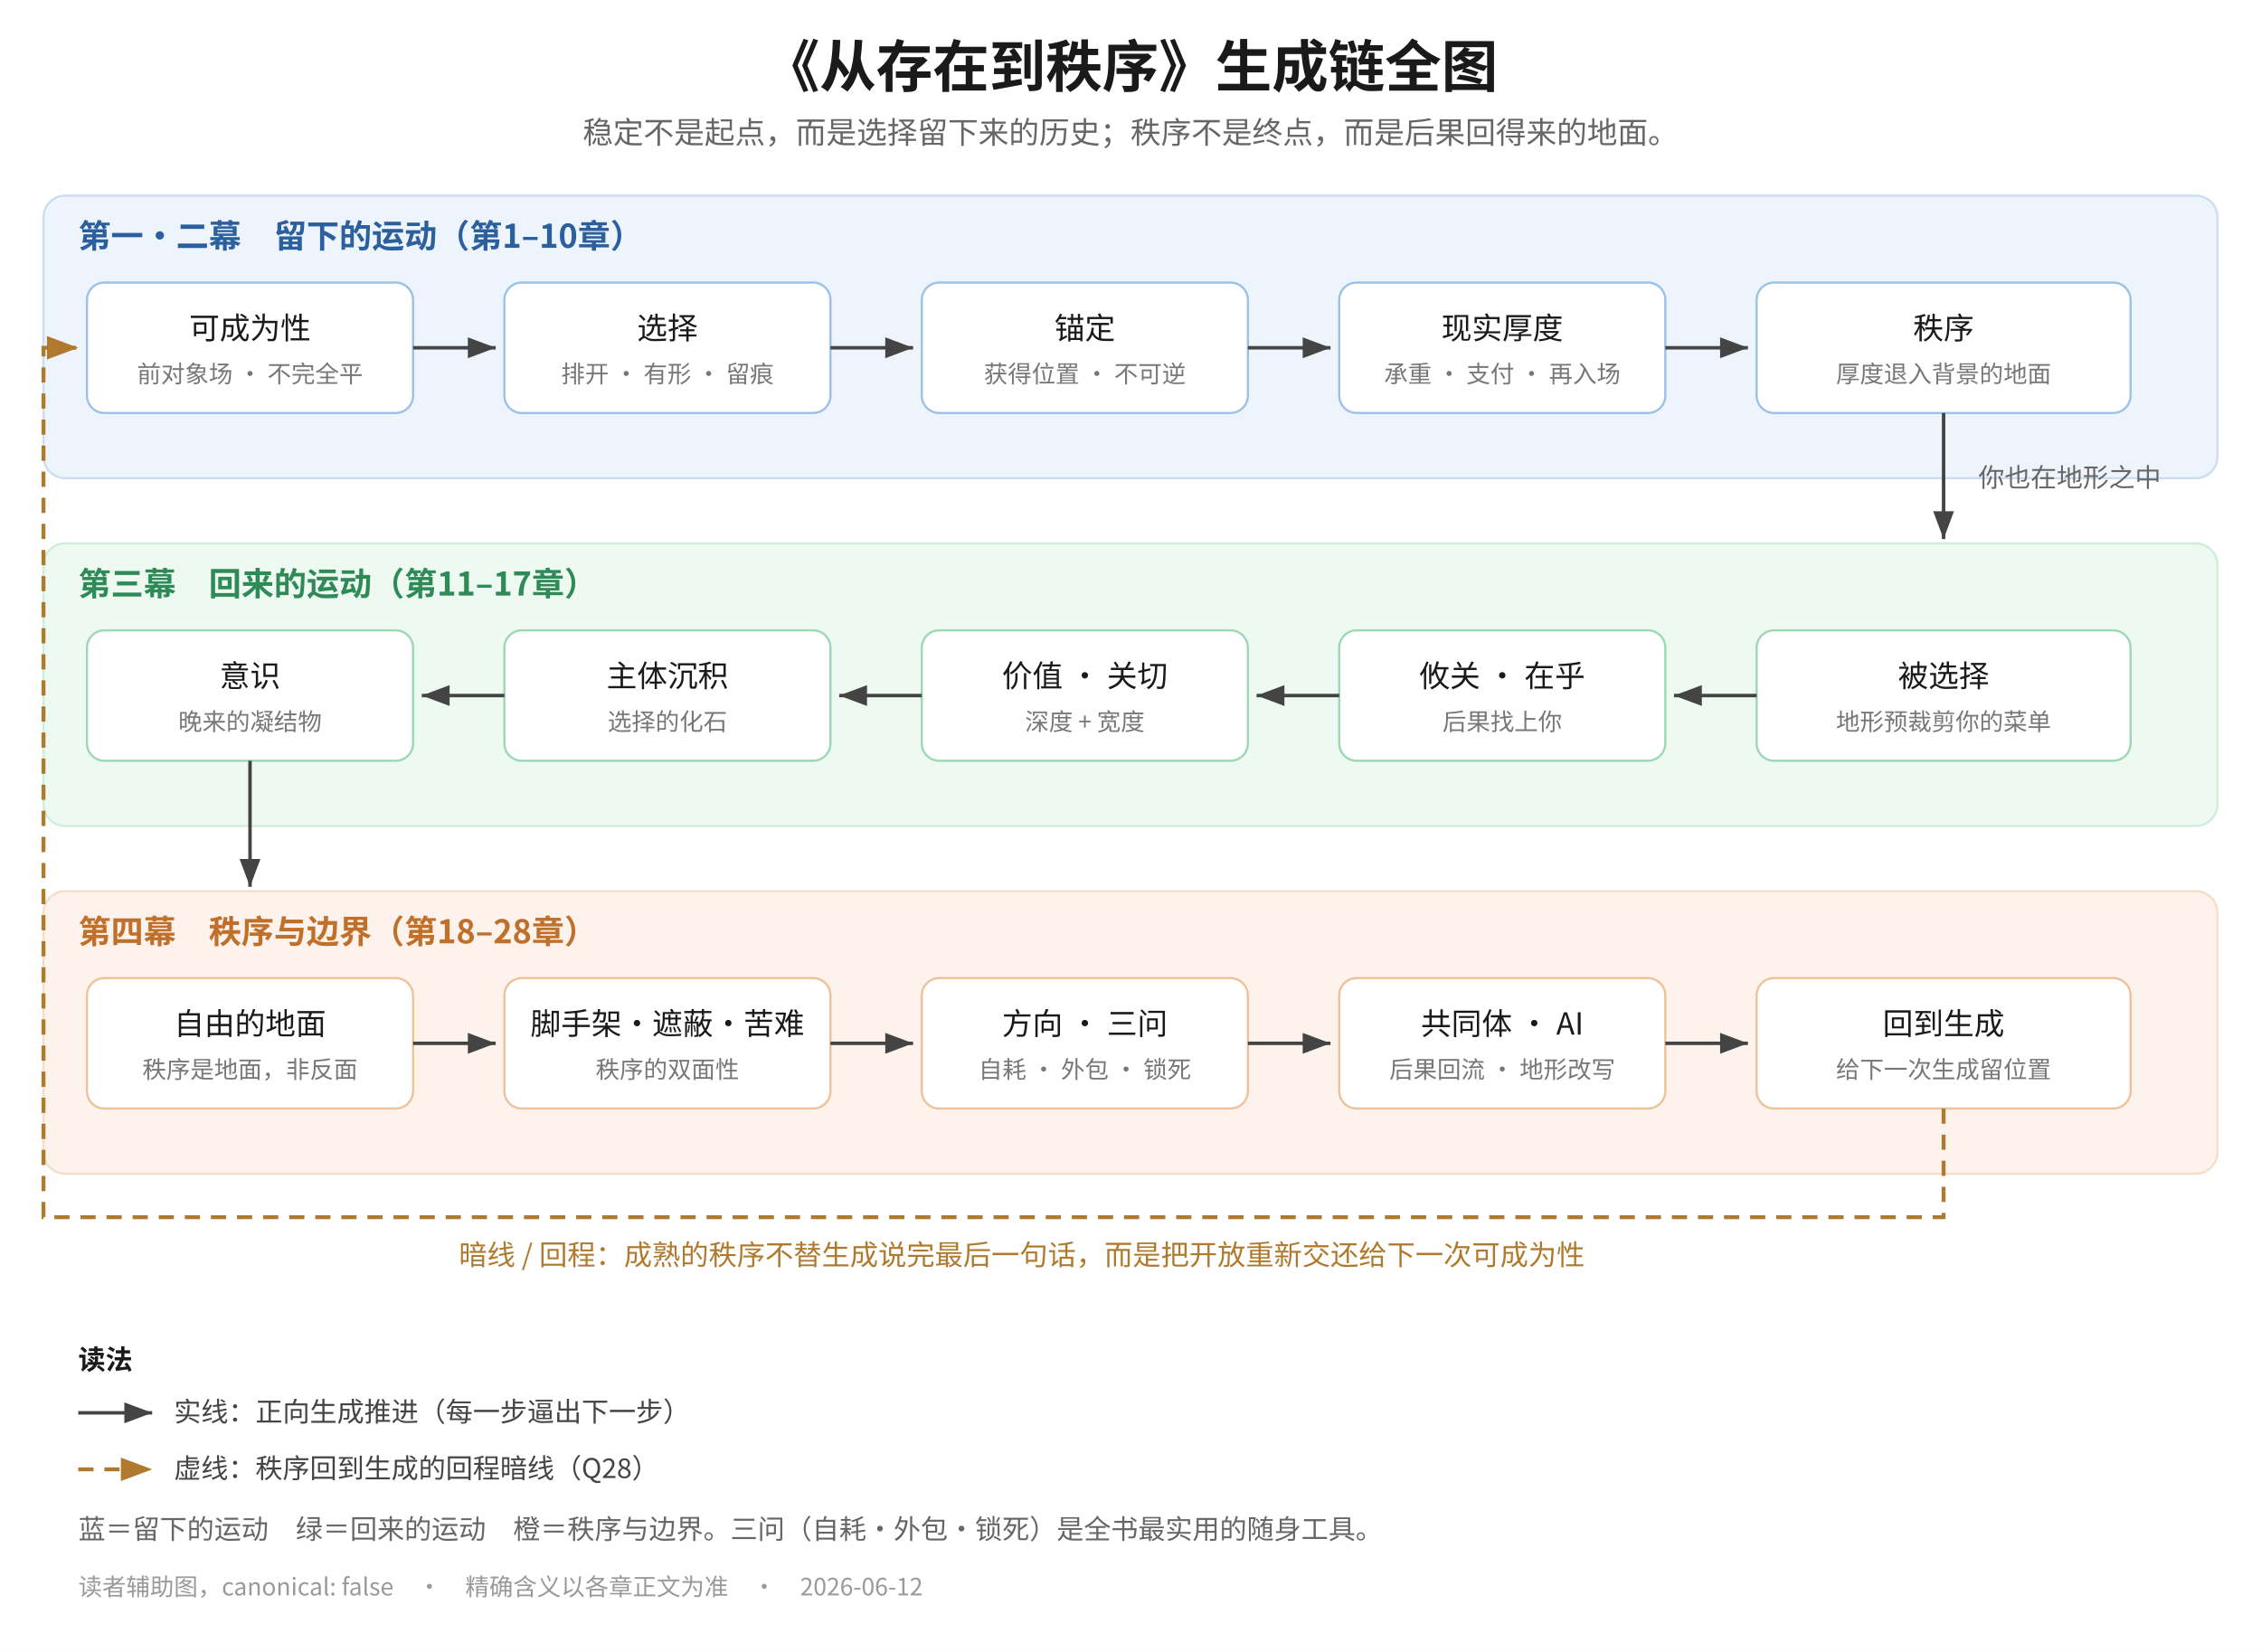
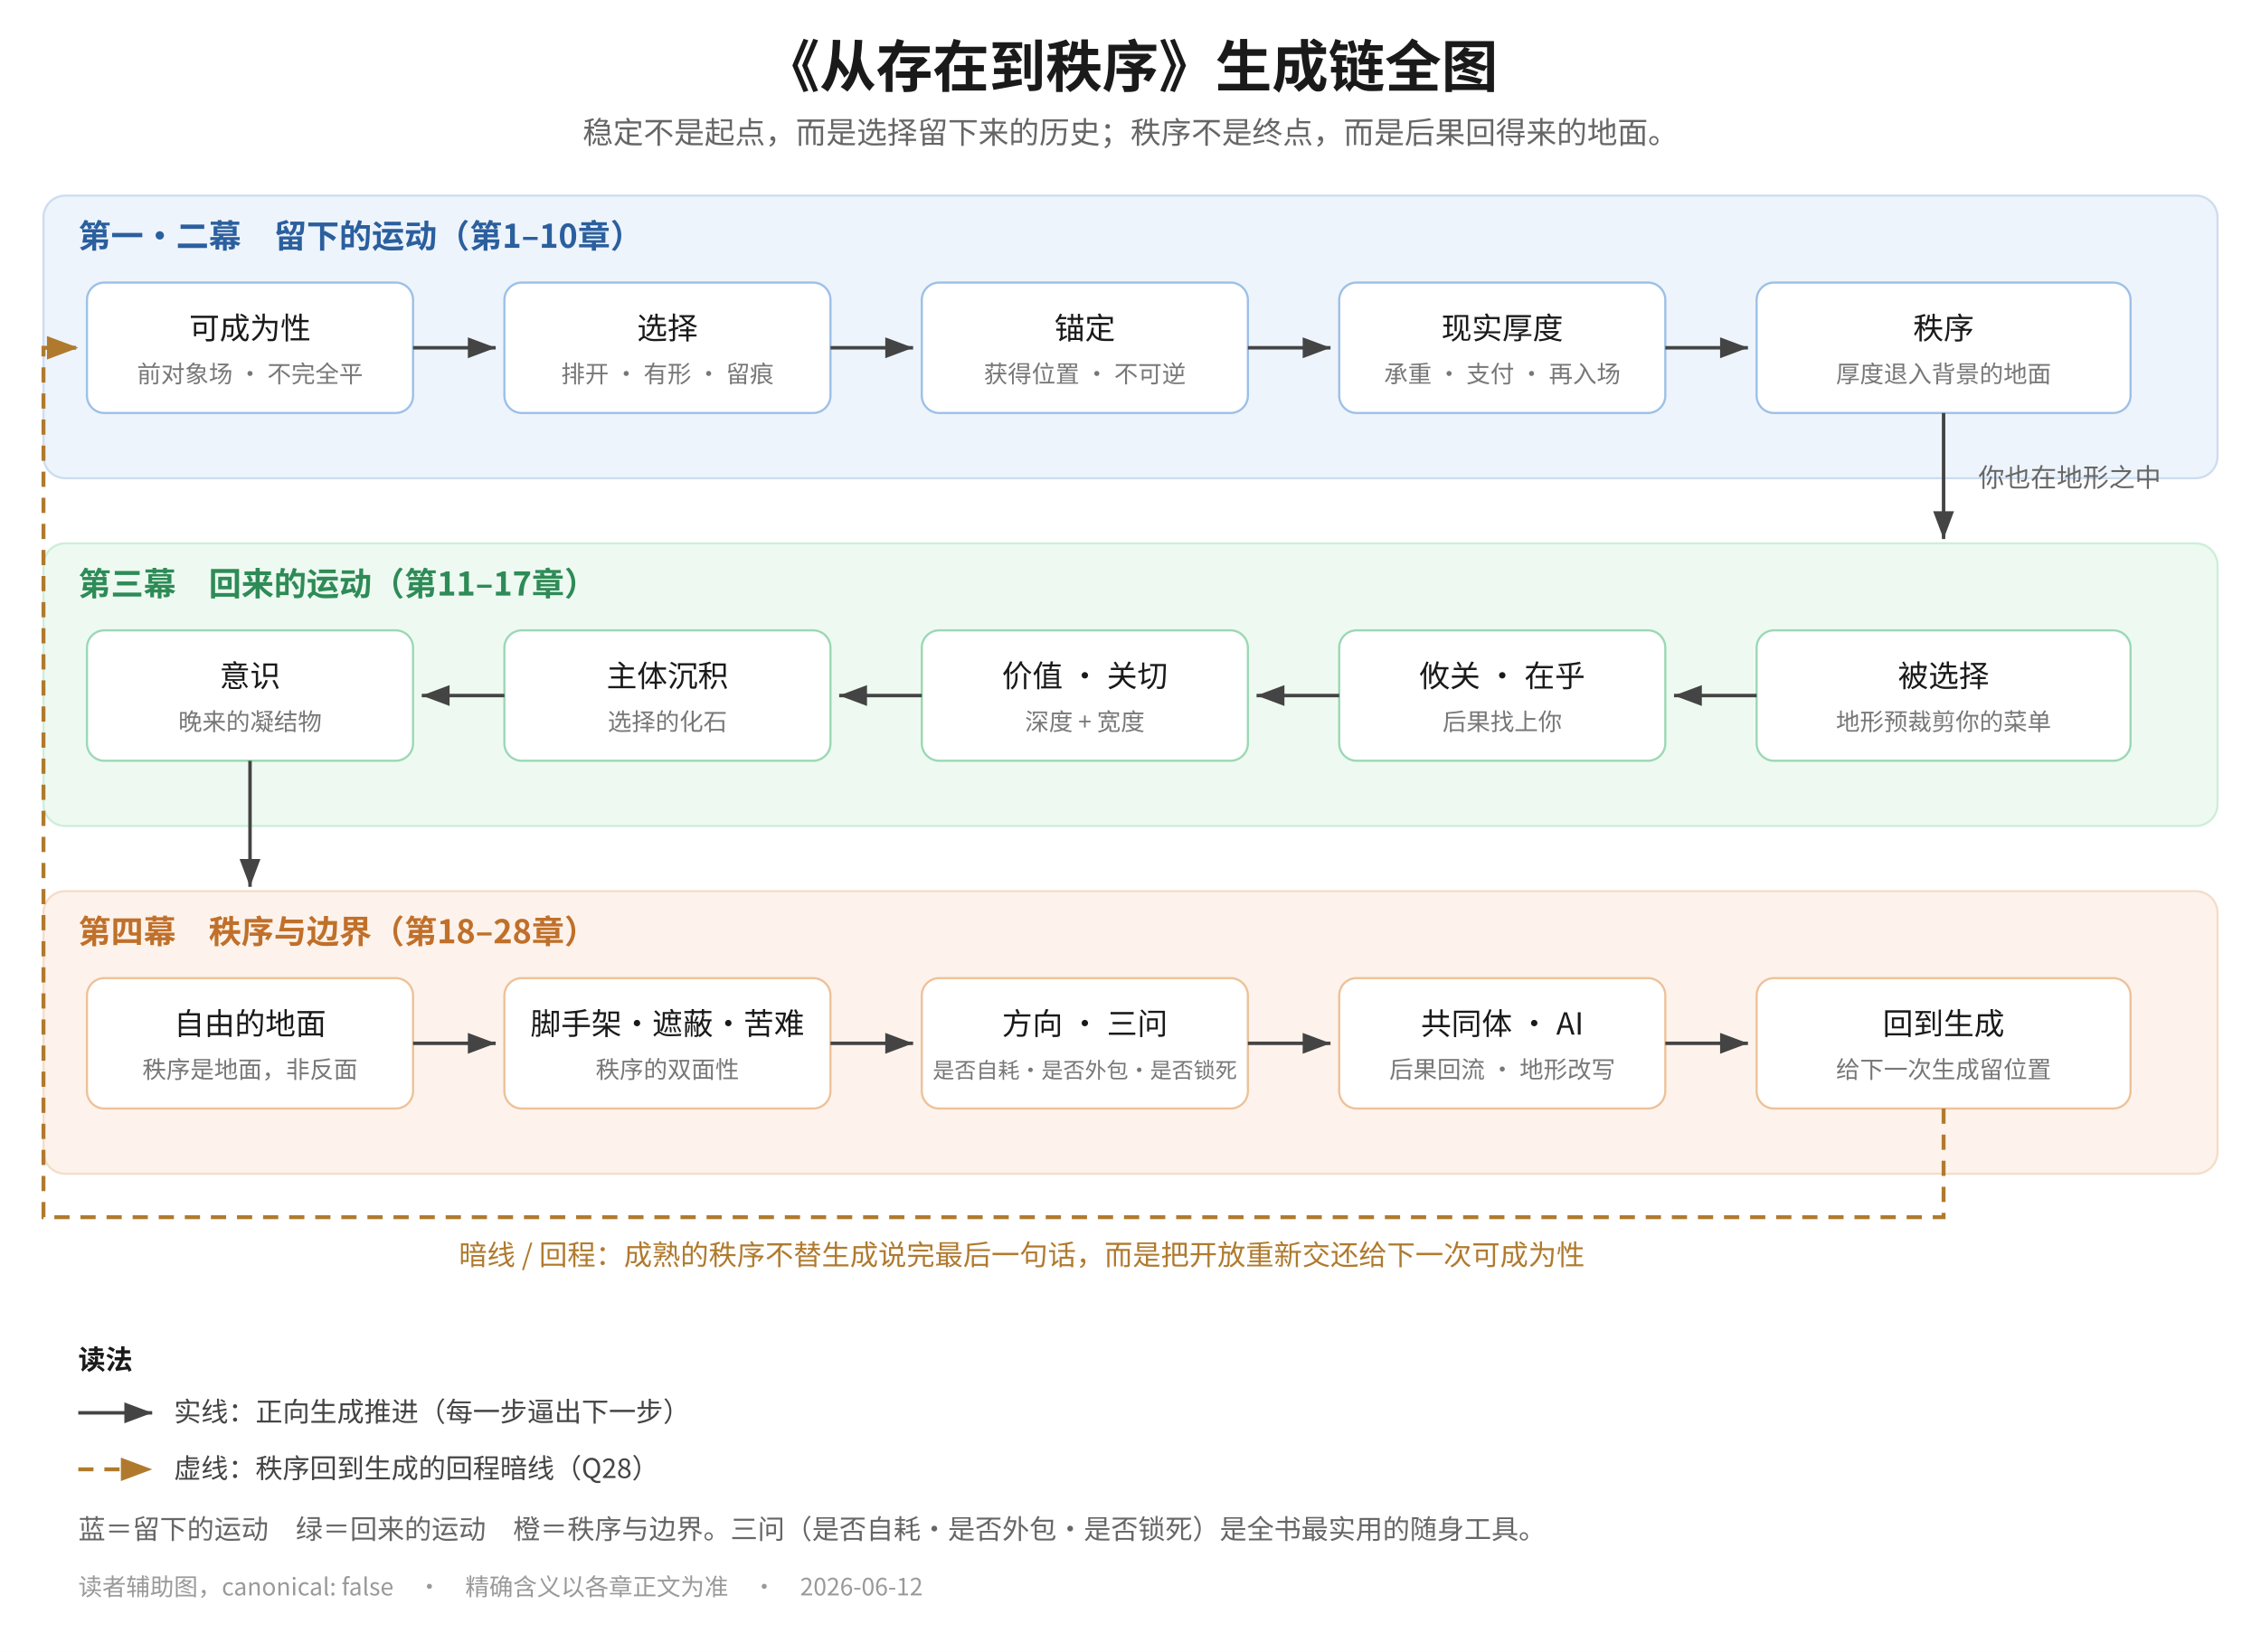
<svg xmlns="http://www.w3.org/2000/svg" width="1040" height="760" viewBox="0 0 1040 760" font-family="'PingFang SC','Microsoft YaHei','Noto Sans CJK SC',sans-serif">
  <rect x="0" y="0" width="1040" height="760" fill="#ffffff" />
  <text x="520" y="40" text-anchor="middle" font-size="26" font-weight="700" fill="#1a1a1a">《从存在到秩序》生成链全图</text>
  <text x="520" y="66" text-anchor="middle" font-size="14" fill="#666">稳定不是起点，而是选择留下来的历史；秩序不是终点，而是后果回得来的地面。</text>
  <defs>
    <marker id="arrow" markerWidth="10" markerHeight="10" refX="8" refY="3" orient="auto" markerUnits="strokeWidth">
      <path d="M0,0 L8,3 L0,6 Z" fill="#444" />
    </marker>
    <marker id="arrowBack" markerWidth="10" markerHeight="10" refX="8" refY="3" orient="auto" markerUnits="strokeWidth">
      <path d="M0,0 L8,3 L0,6 Z" fill="#b07a2e" />
    </marker>
  </defs>
  <rect x="20" y="90" width="1000" height="130" rx="10" fill="#eef4fb" stroke="#cdddf0" />
  <text x="36" y="114" font-size="15" font-weight="700" fill="#2b5f9e">第一·二幕　留下的运动（第1–10章）</text>
  <g font-size="14" fill="#1a1a1a" text-anchor="middle">
    <rect x="40" y="130" width="150" height="60" rx="8" fill="#fff" stroke="#9cc0e8" />
    <text x="115" y="156">可成为性</text>
    <text x="115" y="176" font-size="11" fill="#777">前对象场 · 不完全平</text>
    <rect x="232" y="130" width="150" height="60" rx="8" fill="#fff" stroke="#9cc0e8" />
    <text x="307" y="156">选择</text>
    <text x="307" y="176" font-size="11" fill="#777">排开 · 有形 · 留痕</text>
    <rect x="424" y="130" width="150" height="60" rx="8" fill="#fff" stroke="#9cc0e8" />
    <text x="499" y="156">锚定</text>
    <text x="499" y="176" font-size="11" fill="#777">获得位置 · 不可逆</text>
    <rect x="616" y="130" width="150" height="60" rx="8" fill="#fff" stroke="#9cc0e8" />
    <text x="691" y="156">现实厚度</text>
    <text x="691" y="176" font-size="11" fill="#777">承重 · 支付 · 再入场</text>
    <rect x="808" y="130" width="172" height="60" rx="8" fill="#fff" stroke="#9cc0e8" />
    <text x="894" y="156">秩序</text>
    <text x="894" y="176" font-size="11" fill="#777">厚度退入背景的地面</text>
  </g>
  <g stroke="#444" stroke-width="1.6" marker-end="url(#arrow)">
    <line x1="190" y1="160" x2="228" y2="160" />
    <line x1="382" y1="160" x2="420" y2="160" />
    <line x1="574" y1="160" x2="612" y2="160" />
    <line x1="766" y1="160" x2="804" y2="160" />
  </g>
  <line x1="894" y1="190" x2="894" y2="248" stroke="#444" stroke-width="1.6" marker-end="url(#arrow)" />
  <text x="910" y="224" font-size="12" fill="#666">你也在地形之中</text>
  <rect x="20" y="250" width="1000" height="130" rx="10" fill="#eefaf1" stroke="#cdeed9" />
  <text x="36" y="274" font-size="15" font-weight="700" fill="#2e8b57">第三幕　回来的运动（第11–17章）</text>
  <g font-size="14" fill="#1a1a1a" text-anchor="middle">
    <rect x="808" y="290" width="172" height="60" rx="8" fill="#fff" stroke="#9bd8b4" />
    <text x="894" y="316">被选择</text>
    <text x="894" y="336" font-size="11" fill="#777">地形预裁剪你的菜单</text>
    <rect x="616" y="290" width="150" height="60" rx="8" fill="#fff" stroke="#9bd8b4" />
    <text x="691" y="316">攸关 · 在乎</text>
    <text x="691" y="336" font-size="11" fill="#777">后果找上你</text>
    <rect x="424" y="290" width="150" height="60" rx="8" fill="#fff" stroke="#9bd8b4" />
    <text x="499" y="316">价值 · 关切</text>
    <text x="499" y="336" font-size="11" fill="#777">深度 + 宽度</text>
    <rect x="232" y="290" width="150" height="60" rx="8" fill="#fff" stroke="#9bd8b4" />
    <text x="307" y="316">主体沉积</text>
    <text x="307" y="336" font-size="11" fill="#777">选择的化石</text>
    <rect x="40" y="290" width="150" height="60" rx="8" fill="#fff" stroke="#9bd8b4" />
    <text x="115" y="316">意识</text>
    <text x="115" y="336" font-size="11" fill="#777">晚来的凝结物</text>
  </g>
  <g stroke="#444" stroke-width="1.6" marker-end="url(#arrow)">
    <line x1="808" y1="320" x2="770" y2="320" />
    <line x1="616" y1="320" x2="578" y2="320" />
    <line x1="424" y1="320" x2="386" y2="320" />
    <line x1="232" y1="320" x2="194" y2="320" />
  </g>
  <line x1="115" y1="350" x2="115" y2="408" stroke="#444" stroke-width="1.6" marker-end="url(#arrow)" />
  <rect x="20" y="410" width="1000" height="130" rx="10" fill="#fdf3ec" stroke="#f4ddc9" />
  <text x="36" y="434" font-size="15" font-weight="700" fill="#c0702a">第四幕　秩序与边界（第18–28章）</text>
  <g font-size="14" fill="#1a1a1a" text-anchor="middle">
    <rect x="40" y="450" width="150" height="60" rx="8" fill="#fff" stroke="#eec199" />
    <text x="115" y="476">自由的地面</text>
    <text x="115" y="496" font-size="11" fill="#777">秩序是地面，非反面</text>
    <rect x="232" y="450" width="150" height="60" rx="8" fill="#fff" stroke="#eec199" />
    <text x="307" y="476">脚手架·遮蔽·苦难</text>
    <text x="307" y="496" font-size="11" fill="#777">秩序的双面性</text>
    <rect x="424" y="450" width="150" height="60" rx="8" fill="#fff" stroke="#eec199" />
    <text x="499" y="476">方向 · 三问</text>
-     <text x="499" y="496" font-size="11" fill="#777">自耗 · 外包 · 锁死</text>
+     <text x="499" y="496" font-size="10" fill="#777">是否自耗·是否外包·是否锁死</text>
    <rect x="616" y="450" width="150" height="60" rx="8" fill="#fff" stroke="#eec199" />
    <text x="691" y="476">共同体 · AI</text>
    <text x="691" y="496" font-size="11" fill="#777">后果回流 · 地形改写</text>
    <rect x="808" y="450" width="172" height="60" rx="8" fill="#fff" stroke="#eec199" />
    <text x="894" y="476">回到生成</text>
    <text x="894" y="496" font-size="11" fill="#777">给下一次生成留位置</text>
  </g>
  <g stroke="#444" stroke-width="1.6" marker-end="url(#arrow)">
    <line x1="190" y1="480" x2="228" y2="480" />
    <line x1="382" y1="480" x2="420" y2="480" />
    <line x1="574" y1="480" x2="612" y2="480" />
    <line x1="766" y1="480" x2="804" y2="480" />
  </g>
  <path d="M894,510 L894,560 L20,560 L20,160 L36,160" fill="none" stroke="#b07a2e" stroke-width="1.8" stroke-dasharray="7,5" marker-end="url(#arrowBack)" />
  <text x="470" y="582" text-anchor="middle" font-size="13" fill="#b07a2e">暗线 / 回程：成熟的秩序不替生成说完最后一句话，而是把开放重新交还给下一次可成为性</text>
  <g font-size="12.5" fill="#444">
    <text x="36" y="630" font-weight="700" fill="#1a1a1a">读法</text>
    <line x1="36" y1="650" x2="70" y2="650" stroke="#444" stroke-width="1.6" marker-end="url(#arrow)" />
    <text x="80" y="654">实线：正向生成推进（每一步逼出下一步）</text>
    <line x1="36" y1="676" x2="70" y2="676" stroke="#b07a2e" stroke-width="1.8" stroke-dasharray="7,5" marker-end="url(#arrowBack)" />
    <text x="80" y="680">虚线：秩序回到生成的回程暗线（Q28）</text>
-     <text x="36" y="708" fill="#666">蓝＝留下的运动　绿＝回来的运动　橙＝秩序与边界。三问（自耗·外包·锁死）是全书最实用的随身工具。</text>
+     <text x="36" y="708" fill="#666">蓝＝留下的运动　绿＝回来的运动　橙＝秩序与边界。三问（是否自耗·是否外包·是否锁死）是全书最实用的随身工具。</text>
    <text x="36" y="734" fill="#999" font-size="11">读者辅助图，canonical: false　·　精确含义以各章正文为准　·　2026-06-12</text>
  </g>
</svg>
